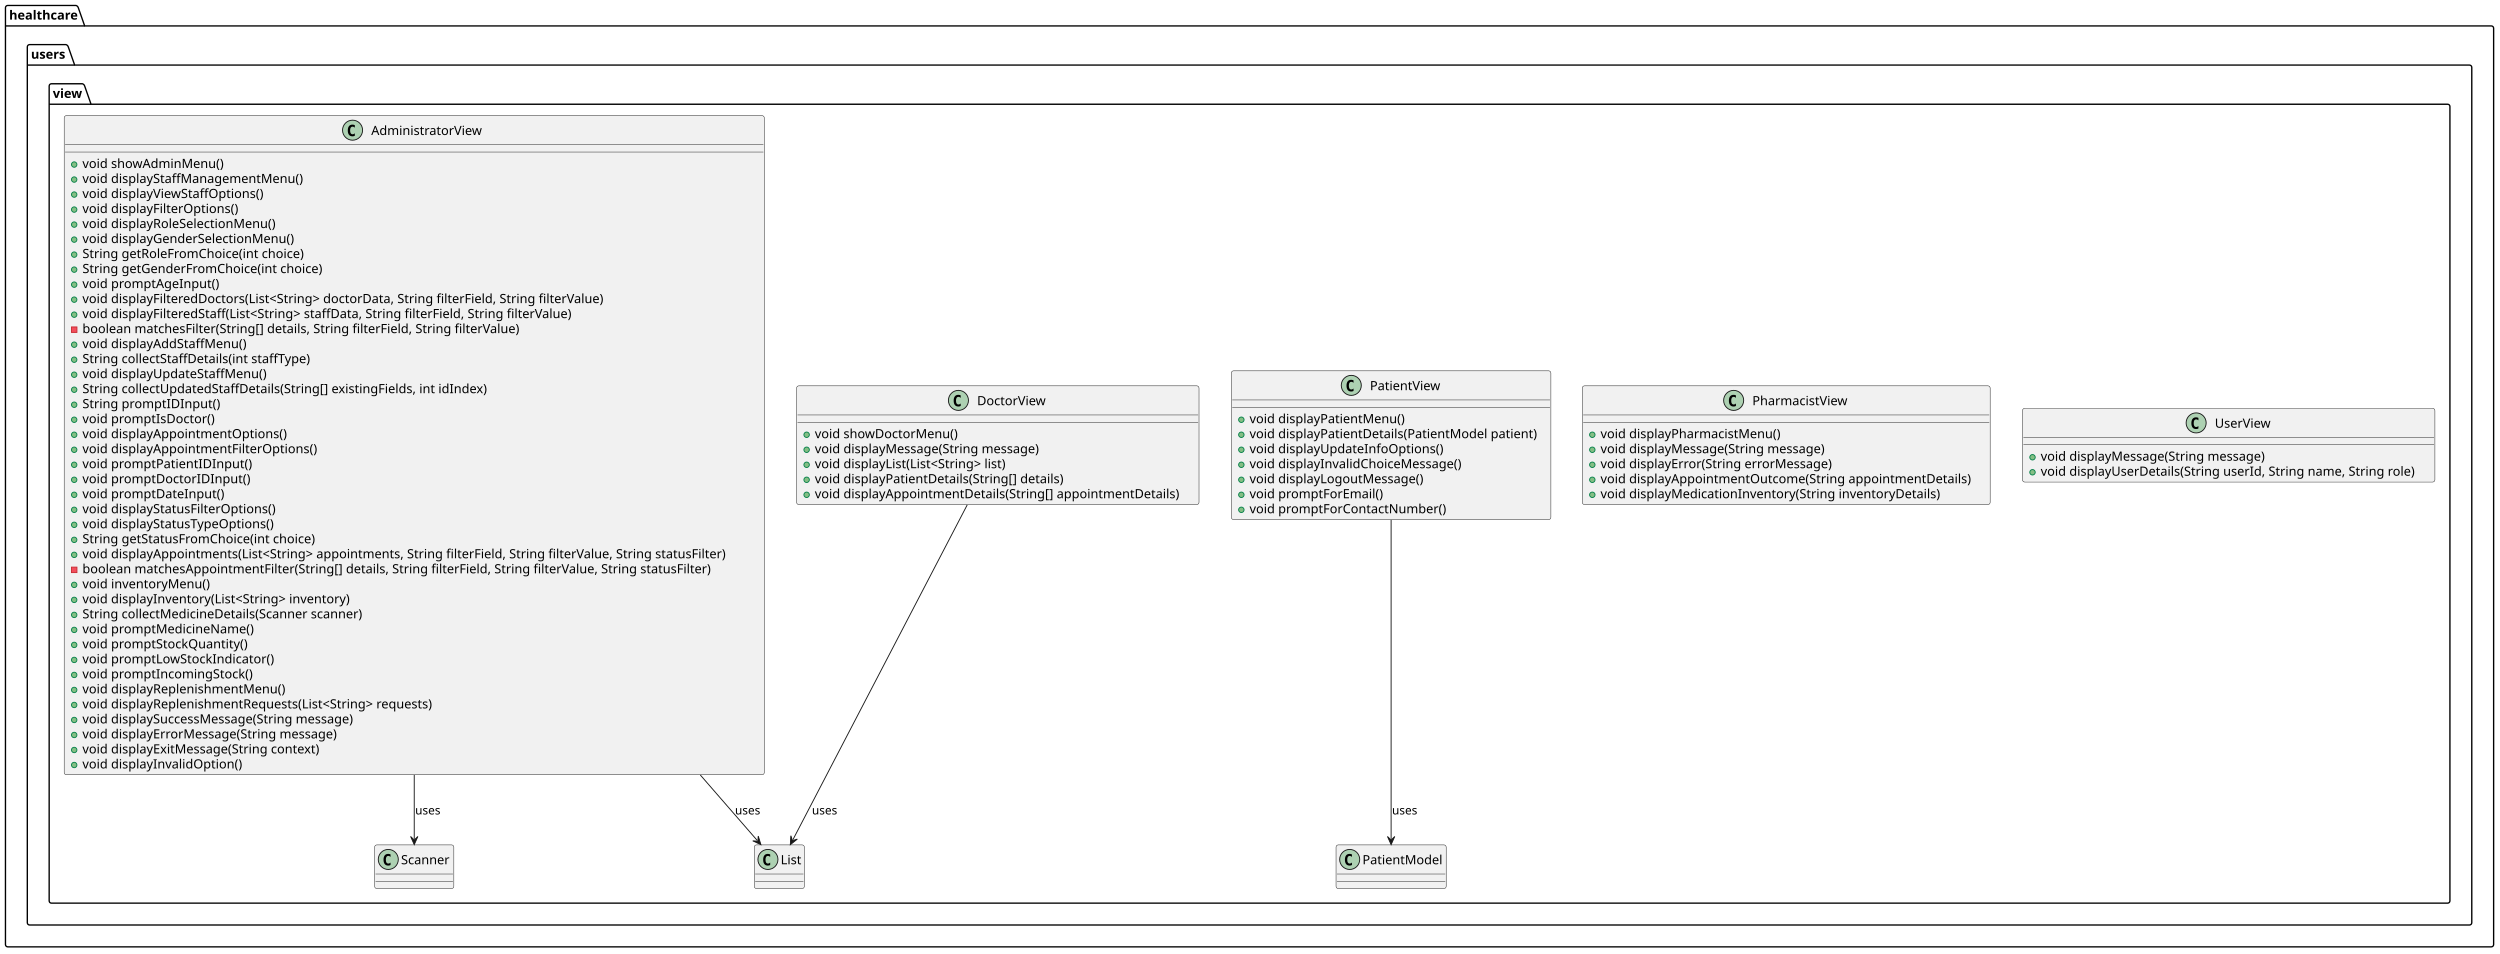
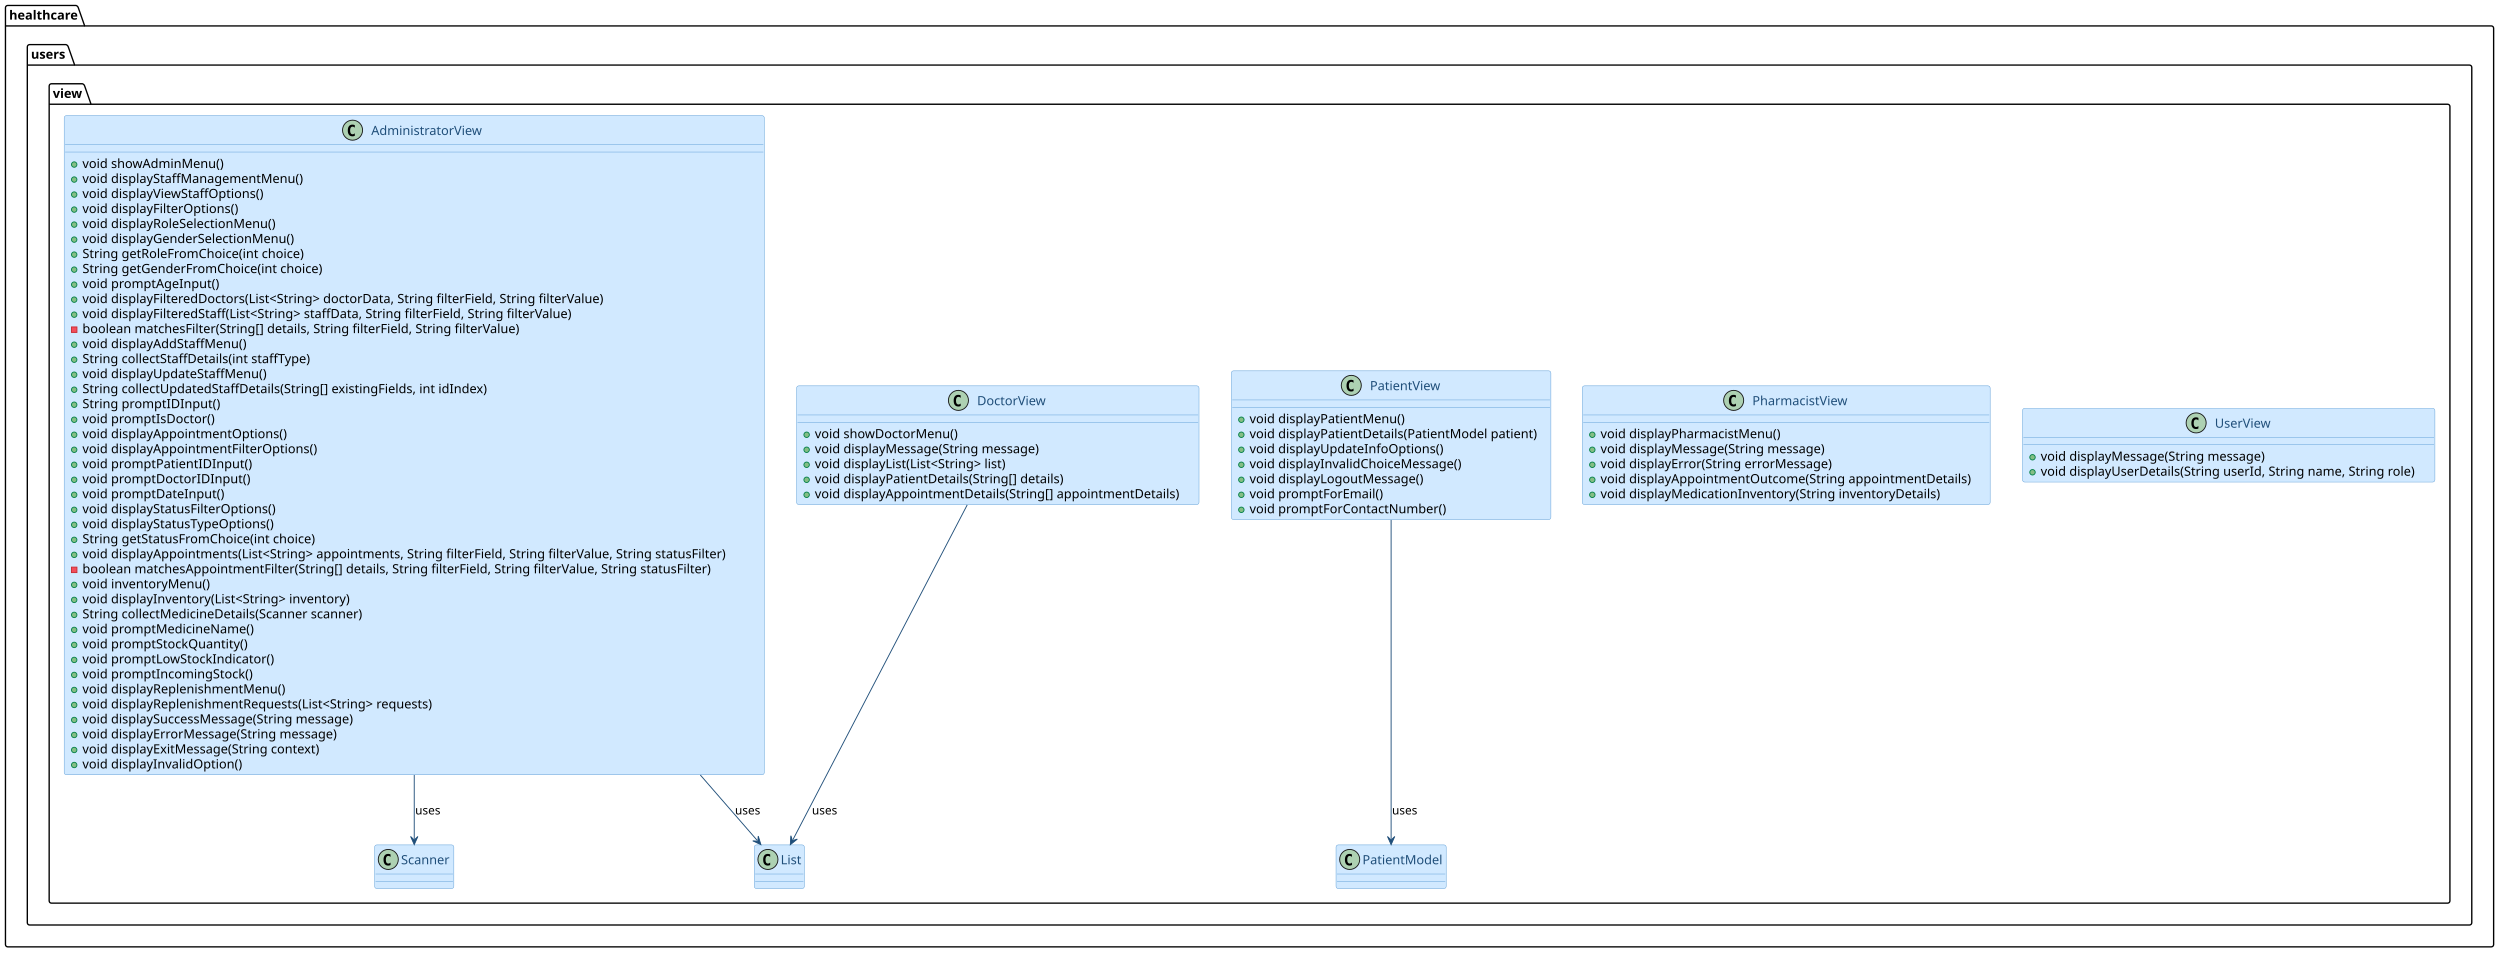
<svg xmlns="http://www.w3.org/2000/svg" contentStyleType="text/css" height="1047px" preserveAspectRatio="none" style="width:2746px;height:1047px;background:#FFFFFF;" version="1.1" viewBox="0 0 2746 1047" width="2746px" zoomAndPan="magnify">
  <defs />
  <g>
    <g id="cluster_healthcare">
      <path d="M8.5,6 L83.5,6 A3.75,3.75 0 0 1 86,8.5 L93,28.488 L2736.5,28.488 A2.5,2.5 0 0 1 2739,30.988 L2739,1037.52 A2.5,2.5 0 0 1 2736.5,1040.02 L8.5,1040.02 A2.5,2.5 0 0 1 6,1037.52 L6,8.5 A2.5,2.5 0 0 1 8.5,6 " fill="none" style="stroke:#000000;stroke-width:1.5;" />
      <line style="stroke:#000000;stroke-width:1.5;" x1="6" x2="93" y1="28.488" y2="28.488" />
      <text fill="#000000" font-family="sans-serif" font-size="14" font-weight="bold" lengthAdjust="spacing" textLength="74" x="10" y="21.535">healthcare</text>
    </g>
    <g id="cluster_users">
      <path d="M32.5,49 L72.5,49 A3.75,3.75 0 0 1 75,51.5 L82,71.488 L2712.5,71.488 A2.5,2.5 0 0 1 2715,73.988 L2715,1013.52 A2.5,2.5 0 0 1 2712.5,1016.02 L32.5,1016.02 A2.5,2.5 0 0 1 30,1013.52 L30,51.5 A2.5,2.5 0 0 1 32.5,49 " fill="none" style="stroke:#000000;stroke-width:1.5;" />
      <line style="stroke:#000000;stroke-width:1.5;" x1="30" x2="82" y1="71.488" y2="71.488" />
      <text fill="#000000" font-family="sans-serif" font-size="14" font-weight="bold" lengthAdjust="spacing" textLength="39" x="34" y="64.535">users</text>
    </g>
    <g id="cluster_view">
      <path d="M56.5,92 L90.5,92 A3.75,3.75 0 0 1 93,94.5 L100,114.488 L2688.5,114.488 A2.5,2.5 0 0 1 2691,116.988 L2691,989.52 A2.5,2.5 0 0 1 2688.5,992.02 L56.5,992.02 A2.5,2.5 0 0 1 54,989.52 L54,94.5 A2.5,2.5 0 0 1 56.5,92 " fill="none" style="stroke:#000000;stroke-width:1.5;" />
      <line style="stroke:#000000;stroke-width:1.5;" x1="54" x2="100" y1="114.488" y2="114.488" />
      <text fill="#000000" font-family="sans-serif" font-size="14" font-weight="bold" lengthAdjust="spacing" textLength="33" x="58" y="107.535">view</text>
    </g>
    <g id="elem_AdministratorView">
-       <rect codeLine="4" fill="#F1F1F1" height="724.019" id="AdministratorView" rx="2.5" ry="2.5" style="stroke:#181818;stroke-width:0.5;" width="769" x="70.5" y="127" />
+       <rect codeLine="8" fill="#D1E9FF" height="724.019" id="AdministratorView" rx="2.5" ry="2.5" style="stroke:#5B9BD5;stroke-width:0.5;" width="769" x="70.5" y="127" />
      <ellipse cx="387.25" cy="143" fill="#ADD1B2" rx="11" ry="11" style="stroke:#181818;stroke-width:1.0;" />
      <path d="M389.723,149.143 Q389.142,149.442 388.503,149.591 Q387.864,149.741 387.158,149.741 Q384.651,149.741 383.332,148.089 Q382.012,146.437 382.012,143.316 Q382.012,140.186 383.332,138.535 Q384.651,136.883 387.158,136.883 Q387.864,136.883 388.511,137.032 Q389.159,137.182 389.723,137.481 L389.723,140.203 Q389.092,139.622 388.499,139.352 Q387.905,139.083 387.274,139.083 Q385.93,139.083 385.245,140.149 Q384.56,141.216 384.56,143.316 Q384.56,145.408 385.245,146.474 Q385.93,147.541 387.274,147.541 Q387.905,147.541 388.499,147.271 Q389.092,147.001 389.723,146.42 Z " fill="#000000" />
-       <text fill="#000000" font-family="sans-serif" font-size="14" lengthAdjust="spacing" textLength="127" x="407.75" y="148.291">AdministratorView</text>
-       <line style="stroke:#181818;stroke-width:0.5;" x1="71.5" x2="838.5" y1="159" y2="159" />
-       <line style="stroke:#181818;stroke-width:0.5;" x1="71.5" x2="838.5" y1="167" y2="167" />
+       <text fill="#1F4E79" font-family="sans-serif" font-size="14" lengthAdjust="spacing" textLength="127" x="407.75" y="148.291">AdministratorView</text>
+       <line style="stroke:#5B9BD5;stroke-width:0.5;" x1="71.5" x2="838.5" y1="159" y2="159" />
+       <line style="stroke:#5B9BD5;stroke-width:0.5;" x1="71.5" x2="838.5" y1="167" y2="167" />
      <ellipse cx="81.5" cy="180.744" fill="#84BE84" rx="3" ry="3" style="stroke:#038048;stroke-width:1.0;" />
      <text fill="#000000" font-family="sans-serif" font-size="14" lengthAdjust="spacing" textLength="162" x="90.5" y="184.535">void showAdminMenu()</text>
      <ellipse cx="81.5" cy="197.232" fill="#84BE84" rx="3" ry="3" style="stroke:#038048;stroke-width:1.0;" />
      <text fill="#000000" font-family="sans-serif" font-size="14" lengthAdjust="spacing" textLength="249" x="90.5" y="201.023">void displayStaffManagementMenu()</text>
      <ellipse cx="81.5" cy="213.721" fill="#84BE84" rx="3" ry="3" style="stroke:#038048;stroke-width:1.0;" />
      <text fill="#000000" font-family="sans-serif" font-size="14" lengthAdjust="spacing" textLength="208" x="90.5" y="217.512">void displayViewStaffOptions()</text>
      <ellipse cx="81.5" cy="230.209" fill="#84BE84" rx="3" ry="3" style="stroke:#038048;stroke-width:1.0;" />
      <text fill="#000000" font-family="sans-serif" font-size="14" lengthAdjust="spacing" textLength="180" x="90.5" y="234">void displayFilterOptions()</text>
      <ellipse cx="81.5" cy="246.697" fill="#84BE84" rx="3" ry="3" style="stroke:#038048;stroke-width:1.0;" />
      <text fill="#000000" font-family="sans-serif" font-size="14" lengthAdjust="spacing" textLength="221" x="90.5" y="250.488">void displayRoleSelectionMenu()</text>
      <ellipse cx="81.5" cy="263.185" fill="#84BE84" rx="3" ry="3" style="stroke:#038048;stroke-width:1.0;" />
      <text fill="#000000" font-family="sans-serif" font-size="14" lengthAdjust="spacing" textLength="241" x="90.5" y="266.977">void displayGenderSelectionMenu()</text>
      <ellipse cx="81.5" cy="279.674" fill="#84BE84" rx="3" ry="3" style="stroke:#038048;stroke-width:1.0;" />
      <text fill="#000000" font-family="sans-serif" font-size="14" lengthAdjust="spacing" textLength="256" x="90.5" y="283.465">String getRoleFromChoice(int choice)</text>
      <ellipse cx="81.5" cy="296.162" fill="#84BE84" rx="3" ry="3" style="stroke:#038048;stroke-width:1.0;" />
      <text fill="#000000" font-family="sans-serif" font-size="14" lengthAdjust="spacing" textLength="276" x="90.5" y="299.953">String getGenderFromChoice(int choice)</text>
      <ellipse cx="81.5" cy="312.65" fill="#84BE84" rx="3" ry="3" style="stroke:#038048;stroke-width:1.0;" />
      <text fill="#000000" font-family="sans-serif" font-size="14" lengthAdjust="spacing" textLength="157" x="90.5" y="316.441">void promptAgeInput()</text>
      <ellipse cx="81.5" cy="329.139" fill="#84BE84" rx="3" ry="3" style="stroke:#038048;stroke-width:1.0;" />
      <text fill="#000000" font-family="sans-serif" font-size="14" lengthAdjust="spacing" textLength="603" x="90.5" y="332.93">void displayFilteredDoctors(List&lt;String&gt; doctorData, String filterField, String filterValue)</text>
      <ellipse cx="81.5" cy="345.627" fill="#84BE84" rx="3" ry="3" style="stroke:#038048;stroke-width:1.0;" />
      <text fill="#000000" font-family="sans-serif" font-size="14" lengthAdjust="spacing" textLength="566" x="90.5" y="349.418">void displayFilteredStaff(List&lt;String&gt; staffData, String filterField, String filterValue)</text>
      <rect fill="#F24D5C" height="6" style="stroke:#C82930;stroke-width:1.0;" width="6" x="78.5" y="359.115" />
      <text fill="#000000" font-family="sans-serif" font-size="14" lengthAdjust="spacing" textLength="503" x="90.5" y="365.906">boolean matchesFilter(String[] details, String filterField, String filterValue)</text>
      <ellipse cx="81.5" cy="378.603" fill="#84BE84" rx="3" ry="3" style="stroke:#038048;stroke-width:1.0;" />
      <text fill="#000000" font-family="sans-serif" font-size="14" lengthAdjust="spacing" textLength="188" x="90.5" y="382.394">void displayAddStaffMenu()</text>
      <ellipse cx="81.5" cy="395.092" fill="#84BE84" rx="3" ry="3" style="stroke:#038048;stroke-width:1.0;" />
      <text fill="#000000" font-family="sans-serif" font-size="14" lengthAdjust="spacing" textLength="261" x="90.5" y="398.883">String collectStaffDetails(int staffType)</text>
      <ellipse cx="81.5" cy="411.58" fill="#84BE84" rx="3" ry="3" style="stroke:#038048;stroke-width:1.0;" />
      <text fill="#000000" font-family="sans-serif" font-size="14" lengthAdjust="spacing" textLength="209" x="90.5" y="415.371">void displayUpdateStaffMenu()</text>
      <ellipse cx="81.5" cy="428.068" fill="#84BE84" rx="3" ry="3" style="stroke:#038048;stroke-width:1.0;" />
      <text fill="#000000" font-family="sans-serif" font-size="14" lengthAdjust="spacing" textLength="466" x="90.5" y="431.859">String collectUpdatedStaffDetails(String[] existingFields, int idIndex)</text>
      <ellipse cx="81.5" cy="444.557" fill="#84BE84" rx="3" ry="3" style="stroke:#038048;stroke-width:1.0;" />
      <text fill="#000000" font-family="sans-serif" font-size="14" lengthAdjust="spacing" textLength="156" x="90.5" y="448.348">String promptIDInput()</text>
      <ellipse cx="81.5" cy="461.045" fill="#84BE84" rx="3" ry="3" style="stroke:#038048;stroke-width:1.0;" />
      <text fill="#000000" font-family="sans-serif" font-size="14" lengthAdjust="spacing" textLength="151" x="90.5" y="464.836">void promptIsDoctor()</text>
      <ellipse cx="81.5" cy="477.533" fill="#84BE84" rx="3" ry="3" style="stroke:#038048;stroke-width:1.0;" />
      <text fill="#000000" font-family="sans-serif" font-size="14" lengthAdjust="spacing" textLength="235" x="90.5" y="481.324">void displayAppointmentOptions()</text>
      <ellipse cx="81.5" cy="494.022" fill="#84BE84" rx="3" ry="3" style="stroke:#038048;stroke-width:1.0;" />
      <text fill="#000000" font-family="sans-serif" font-size="14" lengthAdjust="spacing" textLength="270" x="90.5" y="497.812">void displayAppointmentFilterOptions()</text>
      <ellipse cx="81.5" cy="510.51" fill="#84BE84" rx="3" ry="3" style="stroke:#038048;stroke-width:1.0;" />
      <text fill="#000000" font-family="sans-serif" font-size="14" lengthAdjust="spacing" textLength="191" x="90.5" y="514.301">void promptPatientIDInput()</text>
      <ellipse cx="81.5" cy="526.998" fill="#84BE84" rx="3" ry="3" style="stroke:#038048;stroke-width:1.0;" />
      <text fill="#000000" font-family="sans-serif" font-size="14" lengthAdjust="spacing" textLength="190" x="90.5" y="530.789">void promptDoctorIDInput()</text>
      <ellipse cx="81.5" cy="543.486" fill="#84BE84" rx="3" ry="3" style="stroke:#038048;stroke-width:1.0;" />
      <text fill="#000000" font-family="sans-serif" font-size="14" lengthAdjust="spacing" textLength="161" x="90.5" y="547.277">void promptDateInput()</text>
      <ellipse cx="81.5" cy="559.975" fill="#84BE84" rx="3" ry="3" style="stroke:#038048;stroke-width:1.0;" />
      <text fill="#000000" font-family="sans-serif" font-size="14" lengthAdjust="spacing" textLength="222" x="90.5" y="563.766">void displayStatusFilterOptions()</text>
      <ellipse cx="81.5" cy="576.463" fill="#84BE84" rx="3" ry="3" style="stroke:#038048;stroke-width:1.0;" />
      <text fill="#000000" font-family="sans-serif" font-size="14" lengthAdjust="spacing" textLength="220" x="90.5" y="580.254">void displayStatusTypeOptions()</text>
      <ellipse cx="81.5" cy="592.951" fill="#84BE84" rx="3" ry="3" style="stroke:#038048;stroke-width:1.0;" />
      <text fill="#000000" font-family="sans-serif" font-size="14" lengthAdjust="spacing" textLength="268" x="90.5" y="596.742">String getStatusFromChoice(int choice)</text>
      <ellipse cx="81.5" cy="609.439" fill="#84BE84" rx="3" ry="3" style="stroke:#038048;stroke-width:1.0;" />
      <text fill="#000000" font-family="sans-serif" font-size="14" lengthAdjust="spacing" textLength="743" x="90.5" y="613.231">void displayAppointments(List&lt;String&gt; appointments, String filterField, String filterValue, String statusFilter)</text>
      <rect fill="#F24D5C" height="6" style="stroke:#C82930;stroke-width:1.0;" width="6" x="78.5" y="622.928" />
      <text fill="#000000" font-family="sans-serif" font-size="14" lengthAdjust="spacing" textLength="722" x="90.5" y="629.719">boolean matchesAppointmentFilter(String[] details, String filterField, String filterValue, String statusFilter)</text>
      <ellipse cx="81.5" cy="642.416" fill="#84BE84" rx="3" ry="3" style="stroke:#038048;stroke-width:1.0;" />
      <text fill="#000000" font-family="sans-serif" font-size="14" lengthAdjust="spacing" textLength="145" x="90.5" y="646.207">void inventoryMenu()</text>
      <ellipse cx="81.5" cy="658.904" fill="#84BE84" rx="3" ry="3" style="stroke:#038048;stroke-width:1.0;" />
      <text fill="#000000" font-family="sans-serif" font-size="14" lengthAdjust="spacing" textLength="309" x="90.5" y="662.695">void displayInventory(List&lt;String&gt; inventory)</text>
      <ellipse cx="81.5" cy="675.393" fill="#84BE84" rx="3" ry="3" style="stroke:#038048;stroke-width:1.0;" />
      <text fill="#000000" font-family="sans-serif" font-size="14" lengthAdjust="spacing" textLength="319" x="90.5" y="679.184">String collectMedicineDetails(Scanner scanner)</text>
      <ellipse cx="81.5" cy="691.881" fill="#84BE84" rx="3" ry="3" style="stroke:#038048;stroke-width:1.0;" />
      <text fill="#000000" font-family="sans-serif" font-size="14" lengthAdjust="spacing" textLength="194" x="90.5" y="695.672">void promptMedicineName()</text>
      <ellipse cx="81.5" cy="708.369" fill="#84BE84" rx="3" ry="3" style="stroke:#038048;stroke-width:1.0;" />
      <text fill="#000000" font-family="sans-serif" font-size="14" lengthAdjust="spacing" textLength="189" x="90.5" y="712.16">void promptStockQuantity()</text>
      <ellipse cx="81.5" cy="724.857" fill="#84BE84" rx="3" ry="3" style="stroke:#038048;stroke-width:1.0;" />
      <text fill="#000000" font-family="sans-serif" font-size="14" lengthAdjust="spacing" textLength="219" x="90.5" y="728.648">void promptLowStockIndicator()</text>
      <ellipse cx="81.5" cy="741.346" fill="#84BE84" rx="3" ry="3" style="stroke:#038048;stroke-width:1.0;" />
      <text fill="#000000" font-family="sans-serif" font-size="14" lengthAdjust="spacing" textLength="195" x="90.5" y="745.137">void promptIncomingStock()</text>
      <ellipse cx="81.5" cy="757.834" fill="#84BE84" rx="3" ry="3" style="stroke:#038048;stroke-width:1.0;" />
      <text fill="#000000" font-family="sans-serif" font-size="14" lengthAdjust="spacing" textLength="231" x="90.5" y="761.625">void displayReplenishmentMenu()</text>
      <ellipse cx="81.5" cy="774.322" fill="#84BE84" rx="3" ry="3" style="stroke:#038048;stroke-width:1.0;" />
      <text fill="#000000" font-family="sans-serif" font-size="14" lengthAdjust="spacing" textLength="404" x="90.5" y="778.113">void displayReplenishmentRequests(List&lt;String&gt; requests)</text>
      <ellipse cx="81.5" cy="790.811" fill="#84BE84" rx="3" ry="3" style="stroke:#038048;stroke-width:1.0;" />
      <text fill="#000000" font-family="sans-serif" font-size="14" lengthAdjust="spacing" textLength="308" x="90.5" y="794.602">void displaySuccessMessage(String message)</text>
      <ellipse cx="81.5" cy="807.299" fill="#84BE84" rx="3" ry="3" style="stroke:#038048;stroke-width:1.0;" />
      <text fill="#000000" font-family="sans-serif" font-size="14" lengthAdjust="spacing" textLength="290" x="90.5" y="811.09">void displayErrorMessage(String message)</text>
      <ellipse cx="81.5" cy="823.787" fill="#84BE84" rx="3" ry="3" style="stroke:#038048;stroke-width:1.0;" />
      <text fill="#000000" font-family="sans-serif" font-size="14" lengthAdjust="spacing" textLength="273" x="90.5" y="827.578">void displayExitMessage(String context)</text>
      <ellipse cx="81.5" cy="840.275" fill="#84BE84" rx="3" ry="3" style="stroke:#038048;stroke-width:1.0;" />
      <text fill="#000000" font-family="sans-serif" font-size="14" lengthAdjust="spacing" textLength="183" x="90.5" y="844.066">void displayInvalidOption()</text>
    </g>
    <g id="elem_DoctorView">
-       <rect codeLine="48" fill="#F1F1F1" height="130.441" id="DoctorView" rx="2.5" ry="2.5" style="stroke:#181818;stroke-width:0.5;" width="442" x="875" y="423.79" />
+       <rect codeLine="52" fill="#D1E9FF" height="130.441" id="DoctorView" rx="2.5" ry="2.5" style="stroke:#5B9BD5;stroke-width:0.5;" width="442" x="875" y="423.79" />
      <ellipse cx="1052.75" cy="439.79" fill="#ADD1B2" rx="11" ry="11" style="stroke:#181818;stroke-width:1.0;" />
      <path d="M1055.223,445.933 Q1054.642,446.232 1054.003,446.381 Q1053.364,446.531 1052.658,446.531 Q1050.151,446.531 1048.832,444.879 Q1047.512,443.227 1047.512,440.106 Q1047.512,436.976 1048.832,435.325 Q1050.151,433.673 1052.658,433.673 Q1053.364,433.673 1054.011,433.822 Q1054.659,433.972 1055.223,434.271 L1055.223,436.993 Q1054.592,436.412 1053.999,436.142 Q1053.405,435.873 1052.774,435.873 Q1051.43,435.873 1050.745,436.939 Q1050.06,438.006 1050.06,440.106 Q1050.06,442.198 1050.745,443.264 Q1051.43,444.331 1052.774,444.331 Q1053.405,444.331 1053.999,444.061 Q1054.592,443.791 1055.223,443.21 Z " fill="#000000" />
-       <text fill="#000000" font-family="sans-serif" font-size="14" lengthAdjust="spacing" textLength="78" x="1073.25" y="445.081">DoctorView</text>
-       <line style="stroke:#181818;stroke-width:0.5;" x1="876" x2="1316" y1="455.79" y2="455.79" />
-       <line style="stroke:#181818;stroke-width:0.5;" x1="876" x2="1316" y1="463.79" y2="463.79" />
+       <text fill="#1F4E79" font-family="sans-serif" font-size="14" lengthAdjust="spacing" textLength="78" x="1073.25" y="445.081">DoctorView</text>
+       <line style="stroke:#5B9BD5;stroke-width:0.5;" x1="876" x2="1316" y1="455.79" y2="455.79" />
+       <line style="stroke:#5B9BD5;stroke-width:0.5;" x1="876" x2="1316" y1="463.79" y2="463.79" />
      <ellipse cx="886" cy="477.534" fill="#84BE84" rx="3" ry="3" style="stroke:#038048;stroke-width:1.0;" />
      <text fill="#000000" font-family="sans-serif" font-size="14" lengthAdjust="spacing" textLength="163" x="895" y="481.325">void showDoctorMenu()</text>
      <ellipse cx="886" cy="494.022" fill="#84BE84" rx="3" ry="3" style="stroke:#038048;stroke-width:1.0;" />
      <text fill="#000000" font-family="sans-serif" font-size="14" lengthAdjust="spacing" textLength="255" x="895" y="497.813">void displayMessage(String message)</text>
      <ellipse cx="886" cy="510.511" fill="#84BE84" rx="3" ry="3" style="stroke:#038048;stroke-width:1.0;" />
      <text fill="#000000" font-family="sans-serif" font-size="14" lengthAdjust="spacing" textLength="224" x="895" y="514.302">void displayList(List&lt;String&gt; list)</text>
      <ellipse cx="886" cy="526.999" fill="#84BE84" rx="3" ry="3" style="stroke:#038048;stroke-width:1.0;" />
      <text fill="#000000" font-family="sans-serif" font-size="14" lengthAdjust="spacing" textLength="284" x="895" y="530.79">void displayPatientDetails(String[] details)</text>
      <ellipse cx="886" cy="543.487" fill="#84BE84" rx="3" ry="3" style="stroke:#038048;stroke-width:1.0;" />
      <text fill="#000000" font-family="sans-serif" font-size="14" lengthAdjust="spacing" textLength="416" x="895" y="547.278">void displayAppointmentDetails(String[] appointmentDetails)</text>
    </g>
    <g id="elem_PatientView">
-       <rect codeLine="56" fill="#F1F1F1" height="163.418" id="PatientView" rx="2.5" ry="2.5" style="stroke:#181818;stroke-width:0.5;" width="351" x="1352.5" y="407.3" />
+       <rect codeLine="60" fill="#D1E9FF" height="163.418" id="PatientView" rx="2.5" ry="2.5" style="stroke:#5B9BD5;stroke-width:0.5;" width="351" x="1352.5" y="407.3" />
      <ellipse cx="1484.25" cy="423.3" fill="#ADD1B2" rx="11" ry="11" style="stroke:#181818;stroke-width:1.0;" />
      <path d="M1486.723,429.443 Q1486.142,429.742 1485.503,429.891 Q1484.864,430.041 1484.158,430.041 Q1481.651,430.041 1480.332,428.389 Q1479.012,426.737 1479.012,423.616 Q1479.012,420.486 1480.332,418.835 Q1481.651,417.183 1484.158,417.183 Q1484.864,417.183 1485.511,417.332 Q1486.159,417.482 1486.723,417.781 L1486.723,420.503 Q1486.092,419.922 1485.499,419.652 Q1484.905,419.382 1484.274,419.382 Q1482.93,419.382 1482.245,420.449 Q1481.56,421.516 1481.56,423.616 Q1481.56,425.708 1482.245,426.774 Q1482.93,427.841 1484.274,427.841 Q1484.905,427.841 1485.499,427.571 Q1486.092,427.301 1486.723,426.72 Z " fill="#000000" />
-       <text fill="#000000" font-family="sans-serif" font-size="14" lengthAdjust="spacing" textLength="79" x="1504.75" y="428.591">PatientView</text>
-       <line style="stroke:#181818;stroke-width:0.5;" x1="1353.5" x2="1702.5" y1="439.3" y2="439.3" />
-       <line style="stroke:#181818;stroke-width:0.5;" x1="1353.5" x2="1702.5" y1="447.3" y2="447.3" />
+       <text fill="#1F4E79" font-family="sans-serif" font-size="14" lengthAdjust="spacing" textLength="79" x="1504.75" y="428.591">PatientView</text>
+       <line style="stroke:#5B9BD5;stroke-width:0.5;" x1="1353.5" x2="1702.5" y1="439.3" y2="439.3" />
+       <line style="stroke:#5B9BD5;stroke-width:0.5;" x1="1353.5" x2="1702.5" y1="447.3" y2="447.3" />
      <ellipse cx="1363.5" cy="461.044" fill="#84BE84" rx="3" ry="3" style="stroke:#038048;stroke-width:1.0;" />
      <text fill="#000000" font-family="sans-serif" font-size="14" lengthAdjust="spacing" textLength="176" x="1372.5" y="464.835">void displayPatientMenu()</text>
      <ellipse cx="1363.5" cy="477.532" fill="#84BE84" rx="3" ry="3" style="stroke:#038048;stroke-width:1.0;" />
      <text fill="#000000" font-family="sans-serif" font-size="14" lengthAdjust="spacing" textLength="325" x="1372.5" y="481.323">void displayPatientDetails(PatientModel patient)</text>
      <ellipse cx="1363.5" cy="494.021" fill="#84BE84" rx="3" ry="3" style="stroke:#038048;stroke-width:1.0;" />
      <text fill="#000000" font-family="sans-serif" font-size="14" lengthAdjust="spacing" textLength="221" x="1372.5" y="497.812">void displayUpdateInfoOptions()</text>
      <ellipse cx="1363.5" cy="510.509" fill="#84BE84" rx="3" ry="3" style="stroke:#038048;stroke-width:1.0;" />
      <text fill="#000000" font-family="sans-serif" font-size="14" lengthAdjust="spacing" textLength="242" x="1372.5" y="514.3">void displayInvalidChoiceMessage()</text>
      <ellipse cx="1363.5" cy="526.997" fill="#84BE84" rx="3" ry="3" style="stroke:#038048;stroke-width:1.0;" />
      <text fill="#000000" font-family="sans-serif" font-size="14" lengthAdjust="spacing" textLength="198" x="1372.5" y="530.788">void displayLogoutMessage()</text>
      <ellipse cx="1363.5" cy="543.486" fill="#84BE84" rx="3" ry="3" style="stroke:#038048;stroke-width:1.0;" />
      <text fill="#000000" font-family="sans-serif" font-size="14" lengthAdjust="spacing" textLength="154" x="1372.5" y="547.277">void promptForEmail()</text>
      <ellipse cx="1363.5" cy="559.974" fill="#84BE84" rx="3" ry="3" style="stroke:#038048;stroke-width:1.0;" />
      <text fill="#000000" font-family="sans-serif" font-size="14" lengthAdjust="spacing" textLength="225" x="1372.5" y="563.765">void promptForContactNumber()</text>
    </g>
    <g id="elem_PharmacistView">
-       <rect codeLine="66" fill="#F1F1F1" height="130.441" id="PharmacistView" rx="2.5" ry="2.5" style="stroke:#181818;stroke-width:0.5;" width="448" x="1738" y="423.79" />
+       <rect codeLine="70" fill="#D1E9FF" height="130.441" id="PharmacistView" rx="2.5" ry="2.5" style="stroke:#5B9BD5;stroke-width:0.5;" width="448" x="1738" y="423.79" />
      <ellipse cx="1904.25" cy="439.79" fill="#ADD1B2" rx="11" ry="11" style="stroke:#181818;stroke-width:1.0;" />
      <path d="M1906.723,445.933 Q1906.142,446.232 1905.503,446.381 Q1904.864,446.531 1904.158,446.531 Q1901.651,446.531 1900.332,444.879 Q1899.012,443.227 1899.012,440.106 Q1899.012,436.976 1900.332,435.325 Q1901.651,433.673 1904.158,433.673 Q1904.864,433.673 1905.511,433.822 Q1906.159,433.972 1906.723,434.271 L1906.723,436.993 Q1906.092,436.412 1905.499,436.142 Q1904.905,435.873 1904.274,435.873 Q1902.93,435.873 1902.245,436.939 Q1901.56,438.006 1901.56,440.106 Q1901.56,442.198 1902.245,443.264 Q1902.93,444.331 1904.274,444.331 Q1904.905,444.331 1905.499,444.061 Q1906.092,443.791 1906.723,443.21 Z " fill="#000000" />
-       <text fill="#000000" font-family="sans-serif" font-size="14" lengthAdjust="spacing" textLength="107" x="1924.75" y="445.081">PharmacistView</text>
-       <line style="stroke:#181818;stroke-width:0.5;" x1="1739" x2="2185" y1="455.79" y2="455.79" />
-       <line style="stroke:#181818;stroke-width:0.5;" x1="1739" x2="2185" y1="463.79" y2="463.79" />
+       <text fill="#1F4E79" font-family="sans-serif" font-size="14" lengthAdjust="spacing" textLength="107" x="1924.75" y="445.081">PharmacistView</text>
+       <line style="stroke:#5B9BD5;stroke-width:0.5;" x1="1739" x2="2185" y1="455.79" y2="455.79" />
+       <line style="stroke:#5B9BD5;stroke-width:0.5;" x1="1739" x2="2185" y1="463.79" y2="463.79" />
      <ellipse cx="1749" cy="477.534" fill="#84BE84" rx="3" ry="3" style="stroke:#038048;stroke-width:1.0;" />
      <text fill="#000000" font-family="sans-serif" font-size="14" lengthAdjust="spacing" textLength="204" x="1758" y="481.325">void displayPharmacistMenu()</text>
      <ellipse cx="1749" cy="494.022" fill="#84BE84" rx="3" ry="3" style="stroke:#038048;stroke-width:1.0;" />
      <text fill="#000000" font-family="sans-serif" font-size="14" lengthAdjust="spacing" textLength="255" x="1758" y="497.813">void displayMessage(String message)</text>
      <ellipse cx="1749" cy="510.511" fill="#84BE84" rx="3" ry="3" style="stroke:#038048;stroke-width:1.0;" />
      <text fill="#000000" font-family="sans-serif" font-size="14" lengthAdjust="spacing" textLength="265" x="1758" y="514.302">void displayError(String errorMessage)</text>
      <ellipse cx="1749" cy="526.999" fill="#84BE84" rx="3" ry="3" style="stroke:#038048;stroke-width:1.0;" />
      <text fill="#000000" font-family="sans-serif" font-size="14" lengthAdjust="spacing" textLength="422" x="1758" y="530.79">void displayAppointmentOutcome(String appointmentDetails)</text>
      <ellipse cx="1749" cy="543.487" fill="#84BE84" rx="3" ry="3" style="stroke:#038048;stroke-width:1.0;" />
      <text fill="#000000" font-family="sans-serif" font-size="14" lengthAdjust="spacing" textLength="385" x="1758" y="547.278">void displayMedicationInventory(String inventoryDetails)</text>
    </g>
    <g id="elem_UserView">
-       <rect codeLine="74" fill="#F1F1F1" height="80.977" id="UserView" rx="2.5" ry="2.5" style="stroke:#181818;stroke-width:0.5;" width="453" x="2221.5" y="448.52" />
+       <rect codeLine="78" fill="#D1E9FF" height="80.977" id="UserView" rx="2.5" ry="2.5" style="stroke:#5B9BD5;stroke-width:0.5;" width="453" x="2221.5" y="448.52" />
      <ellipse cx="2412.25" cy="464.52" fill="#ADD1B2" rx="11" ry="11" style="stroke:#181818;stroke-width:1.0;" />
      <path d="M2414.723,470.663 Q2414.142,470.962 2413.503,471.111 Q2412.864,471.261 2412.158,471.261 Q2409.651,471.261 2408.331,469.609 Q2407.012,467.957 2407.012,464.836 Q2407.012,461.707 2408.331,460.055 Q2409.651,458.403 2412.158,458.403 Q2412.864,458.403 2413.511,458.552 Q2414.159,458.702 2414.723,459 L2414.723,461.723 Q2414.092,461.142 2413.499,460.872 Q2412.905,460.603 2412.274,460.603 Q2410.93,460.603 2410.245,461.669 Q2409.56,462.736 2409.56,464.836 Q2409.56,466.928 2410.245,467.994 Q2410.93,469.061 2412.274,469.061 Q2412.905,469.061 2413.499,468.791 Q2414.092,468.522 2414.723,467.94 Z " fill="#000000" />
-       <text fill="#000000" font-family="sans-serif" font-size="14" lengthAdjust="spacing" textLength="63" x="2432.75" y="469.811">UserView</text>
-       <line style="stroke:#181818;stroke-width:0.5;" x1="2222.5" x2="2673.5" y1="480.52" y2="480.52" />
-       <line style="stroke:#181818;stroke-width:0.5;" x1="2222.5" x2="2673.5" y1="488.52" y2="488.52" />
+       <text fill="#1F4E79" font-family="sans-serif" font-size="14" lengthAdjust="spacing" textLength="63" x="2432.75" y="469.811">UserView</text>
+       <line style="stroke:#5B9BD5;stroke-width:0.5;" x1="2222.5" x2="2673.5" y1="480.52" y2="480.52" />
+       <line style="stroke:#5B9BD5;stroke-width:0.5;" x1="2222.5" x2="2673.5" y1="488.52" y2="488.52" />
      <ellipse cx="2232.5" cy="502.264" fill="#84BE84" rx="3" ry="3" style="stroke:#038048;stroke-width:1.0;" />
      <text fill="#000000" font-family="sans-serif" font-size="14" lengthAdjust="spacing" textLength="255" x="2241.5" y="506.055">void displayMessage(String message)</text>
      <ellipse cx="2232.5" cy="518.752" fill="#84BE84" rx="3" ry="3" style="stroke:#038048;stroke-width:1.0;" />
      <text fill="#000000" font-family="sans-serif" font-size="14" lengthAdjust="spacing" textLength="427" x="2241.5" y="522.543">void displayUserDetails(String userId, String name, String role)</text>
    </g>
    <g id="elem_Scanner">
-       <rect fill="#F1F1F1" height="48" id="Scanner" rx="2.5" ry="2.5" style="stroke:#181818;stroke-width:0.5;" width="87" x="411.5" y="928.02" />
+       <rect fill="#D1E9FF" height="48" id="Scanner" rx="2.5" ry="2.5" style="stroke:#5B9BD5;stroke-width:0.5;" width="87" x="411.5" y="928.02" />
      <ellipse cx="426.5" cy="944.02" fill="#ADD1B2" rx="11" ry="11" style="stroke:#181818;stroke-width:1.0;" />
      <path d="M428.973,950.163 Q428.392,950.462 427.753,950.611 Q427.114,950.761 426.408,950.761 Q423.901,950.761 422.582,949.109 Q421.262,947.457 421.262,944.336 Q421.262,941.207 422.582,939.555 Q423.901,937.903 426.408,937.903 Q427.114,937.903 427.761,938.052 Q428.409,938.202 428.973,938.5 L428.973,941.223 Q428.342,940.642 427.749,940.372 Q427.155,940.102 426.524,940.102 Q425.18,940.102 424.495,941.169 Q423.81,942.236 423.81,944.336 Q423.81,946.428 424.495,947.494 Q425.18,948.561 426.524,948.561 Q427.155,948.561 427.749,948.291 Q428.342,948.021 428.973,947.44 Z " fill="#000000" />
-       <text fill="#000000" font-family="sans-serif" font-size="14" lengthAdjust="spacing" textLength="55" x="440.5" y="949.311">Scanner</text>
-       <line style="stroke:#181818;stroke-width:0.5;" x1="412.5" x2="497.5" y1="960.02" y2="960.02" />
-       <line style="stroke:#181818;stroke-width:0.5;" x1="412.5" x2="497.5" y1="968.02" y2="968.02" />
+       <text fill="#1F4E79" font-family="sans-serif" font-size="14" lengthAdjust="spacing" textLength="55" x="440.5" y="949.311">Scanner</text>
+       <line style="stroke:#5B9BD5;stroke-width:0.5;" x1="412.5" x2="497.5" y1="960.02" y2="960.02" />
+       <line style="stroke:#5B9BD5;stroke-width:0.5;" x1="412.5" x2="497.5" y1="968.02" y2="968.02" />
    </g>
    <g id="elem_List">
-       <rect fill="#F1F1F1" height="48" id="List" rx="2.5" ry="2.5" style="stroke:#181818;stroke-width:0.5;" width="55" x="828.5" y="928.02" />
+       <rect fill="#D1E9FF" height="48" id="List" rx="2.5" ry="2.5" style="stroke:#5B9BD5;stroke-width:0.5;" width="55" x="828.5" y="928.02" />
      <ellipse cx="843.5" cy="944.02" fill="#ADD1B2" rx="11" ry="11" style="stroke:#181818;stroke-width:1.0;" />
      <path d="M845.973,950.163 Q845.392,950.462 844.753,950.611 Q844.114,950.761 843.408,950.761 Q840.901,950.761 839.582,949.109 Q838.262,947.457 838.262,944.336 Q838.262,941.207 839.582,939.555 Q840.901,937.903 843.408,937.903 Q844.114,937.903 844.761,938.052 Q845.409,938.202 845.973,938.5 L845.973,941.223 Q845.342,940.642 844.749,940.372 Q844.155,940.102 843.524,940.102 Q842.18,940.102 841.495,941.169 Q840.81,942.236 840.81,944.336 Q840.81,946.428 841.495,947.494 Q842.18,948.561 843.524,948.561 Q844.155,948.561 844.749,948.291 Q845.342,948.021 845.973,947.44 Z " fill="#000000" />
-       <text fill="#000000" font-family="sans-serif" font-size="14" lengthAdjust="spacing" textLength="23" x="857.5" y="949.311">List</text>
-       <line style="stroke:#181818;stroke-width:0.5;" x1="829.5" x2="882.5" y1="960.02" y2="960.02" />
-       <line style="stroke:#181818;stroke-width:0.5;" x1="829.5" x2="882.5" y1="968.02" y2="968.02" />
+       <text fill="#1F4E79" font-family="sans-serif" font-size="14" lengthAdjust="spacing" textLength="23" x="857.5" y="949.311">List</text>
+       <line style="stroke:#5B9BD5;stroke-width:0.5;" x1="829.5" x2="882.5" y1="960.02" y2="960.02" />
+       <line style="stroke:#5B9BD5;stroke-width:0.5;" x1="829.5" x2="882.5" y1="968.02" y2="968.02" />
    </g>
    <g id="elem_PatientModel">
-       <rect fill="#F1F1F1" height="48" id="PatientModel" rx="2.5" ry="2.5" style="stroke:#181818;stroke-width:0.5;" width="121" x="1467.5" y="928.02" />
+       <rect fill="#D1E9FF" height="48" id="PatientModel" rx="2.5" ry="2.5" style="stroke:#5B9BD5;stroke-width:0.5;" width="121" x="1467.5" y="928.02" />
      <ellipse cx="1482.5" cy="944.02" fill="#ADD1B2" rx="11" ry="11" style="stroke:#181818;stroke-width:1.0;" />
      <path d="M1484.973,950.163 Q1484.392,950.462 1483.753,950.611 Q1483.114,950.761 1482.408,950.761 Q1479.901,950.761 1478.582,949.109 Q1477.262,947.457 1477.262,944.336 Q1477.262,941.207 1478.582,939.555 Q1479.901,937.903 1482.408,937.903 Q1483.114,937.903 1483.761,938.052 Q1484.409,938.202 1484.973,938.5 L1484.973,941.223 Q1484.342,940.642 1483.749,940.372 Q1483.155,940.102 1482.524,940.102 Q1481.18,940.102 1480.495,941.169 Q1479.81,942.236 1479.81,944.336 Q1479.81,946.428 1480.495,947.494 Q1481.18,948.561 1482.524,948.561 Q1483.155,948.561 1483.749,948.291 Q1484.342,948.021 1484.973,947.44 Z " fill="#000000" />
-       <text fill="#000000" font-family="sans-serif" font-size="14" lengthAdjust="spacing" textLength="89" x="1496.5" y="949.311">PatientModel</text>
-       <line style="stroke:#181818;stroke-width:0.5;" x1="1468.5" x2="1587.5" y1="960.02" y2="960.02" />
-       <line style="stroke:#181818;stroke-width:0.5;" x1="1468.5" x2="1587.5" y1="968.02" y2="968.02" />
+       <text fill="#1F4E79" font-family="sans-serif" font-size="14" lengthAdjust="spacing" textLength="89" x="1496.5" y="949.311">PatientModel</text>
+       <line style="stroke:#5B9BD5;stroke-width:0.5;" x1="1468.5" x2="1587.5" y1="960.02" y2="960.02" />
+       <line style="stroke:#5B9BD5;stroke-width:0.5;" x1="1468.5" x2="1587.5" y1="968.02" y2="968.02" />
    </g>
    <g id="link_AdministratorView_Scanner">
-       <path codeLine="79" d="M455,851.27 C455,883.09 455,903.94 455,921.74 " fill="none" id="AdministratorView-to-Scanner" style="stroke:#181818;stroke-width:1.0;" />
-       <polygon fill="#181818" points="455,927.74,459,918.74,455,922.74,451,918.74,455,927.74" style="stroke:#181818;stroke-width:1.0;" />
+       <path codeLine="83" d="M455,851.27 C455,883.09 455,903.94 455,921.74 " fill="none" id="AdministratorView-to-Scanner" style="stroke:#1F4E79;stroke-width:1.0;" />
+       <polygon fill="#1F4E79" points="455,927.74,459,918.74,455,922.74,451,918.74,455,927.74" style="stroke:#1F4E79;stroke-width:1.0;" />
      <text fill="#000000" font-family="sans-serif" font-size="13" lengthAdjust="spacing" textLength="29" x="456" y="894.588">uses</text>
    </g>
    <g id="link_AdministratorView_List">
-       <path codeLine="80" d="M769.24,851.27 C796.91,883.09 816.321,905.414 831.811,923.214 " fill="none" id="AdministratorView-to-List" style="stroke:#181818;stroke-width:1.0;" />
-       <polygon fill="#181818" points="835.75,927.74,832.859,918.325,832.468,923.968,826.824,923.577,835.75,927.74" style="stroke:#181818;stroke-width:1.0;" />
+       <path codeLine="84" d="M769.24,851.27 C796.91,883.09 816.321,905.414 831.811,923.214 " fill="none" id="AdministratorView-to-List" style="stroke:#1F4E79;stroke-width:1.0;" />
+       <polygon fill="#1F4E79" points="835.75,927.74,832.859,918.325,832.468,923.968,826.824,923.577,835.75,927.74" style="stroke:#1F4E79;stroke-width:1.0;" />
      <text fill="#000000" font-family="sans-serif" font-size="13" lengthAdjust="spacing" textLength="29" x="807.31" y="894.588">uses</text>
    </g>
    <g id="link_DoctorView_List">
-       <path codeLine="81" d="M1062.38,554.6 C1008.06,658.92 906.301,854.388 870.861,922.468 " fill="none" id="DoctorView-to-List" style="stroke:#181818;stroke-width:1.0;" />
-       <polygon fill="#181818" points="868.09,927.79,875.794,921.654,870.399,923.355,868.698,917.96,868.09,927.79" style="stroke:#181818;stroke-width:1.0;" />
+       <path codeLine="85" d="M1062.38,554.6 C1008.06,658.92 906.301,854.388 870.861,922.468 " fill="none" id="DoctorView-to-List" style="stroke:#1F4E79;stroke-width:1.0;" />
+       <polygon fill="#1F4E79" points="868.09,927.79,875.794,921.654,870.399,923.355,868.698,917.96,868.09,927.79" style="stroke:#1F4E79;stroke-width:1.0;" />
      <text fill="#000000" font-family="sans-serif" font-size="13" lengthAdjust="spacing" textLength="29" x="891.84" y="894.588">uses</text>
    </g>
    <g id="link_PatientView_PatientModel">
-       <path codeLine="82" d="M1528,571.1 C1528,678.84 1528,857.1 1528,921.76 " fill="none" id="PatientView-to-PatientModel" style="stroke:#181818;stroke-width:1.0;" />
-       <polygon fill="#181818" points="1528,927.76,1532,918.76,1528,922.76,1524,918.76,1528,927.76" style="stroke:#181818;stroke-width:1.0;" />
+       <path codeLine="86" d="M1528,571.1 C1528,678.84 1528,857.1 1528,921.76 " fill="none" id="PatientView-to-PatientModel" style="stroke:#1F4E79;stroke-width:1.0;" />
+       <polygon fill="#1F4E79" points="1528,927.76,1532,918.76,1528,922.76,1524,918.76,1528,927.76" style="stroke:#1F4E79;stroke-width:1.0;" />
      <text fill="#000000" font-family="sans-serif" font-size="13" lengthAdjust="spacing" textLength="29" x="1529" y="894.588">uses</text>
    </g>
  </g>
</svg>
